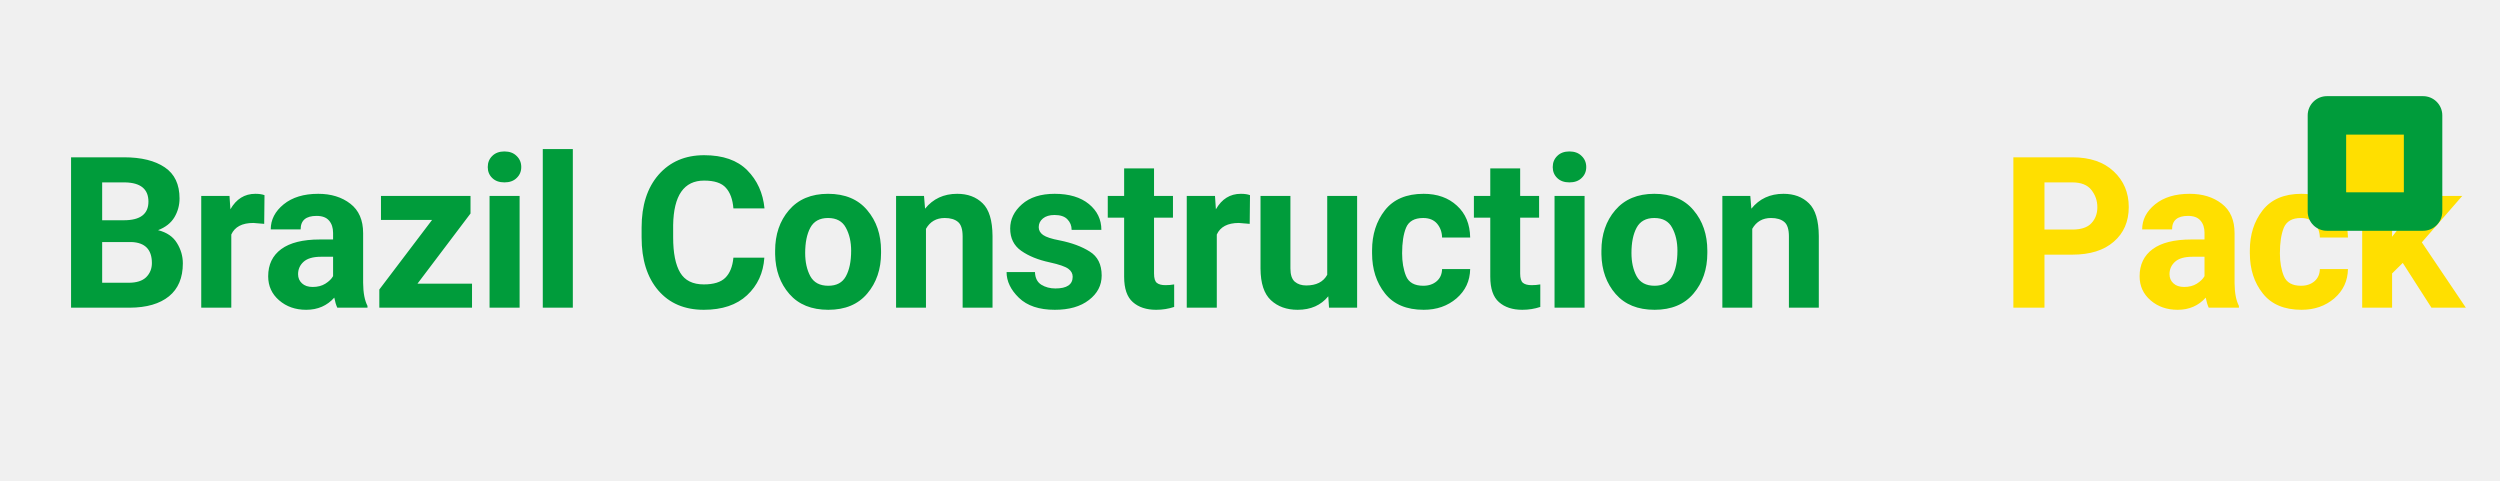
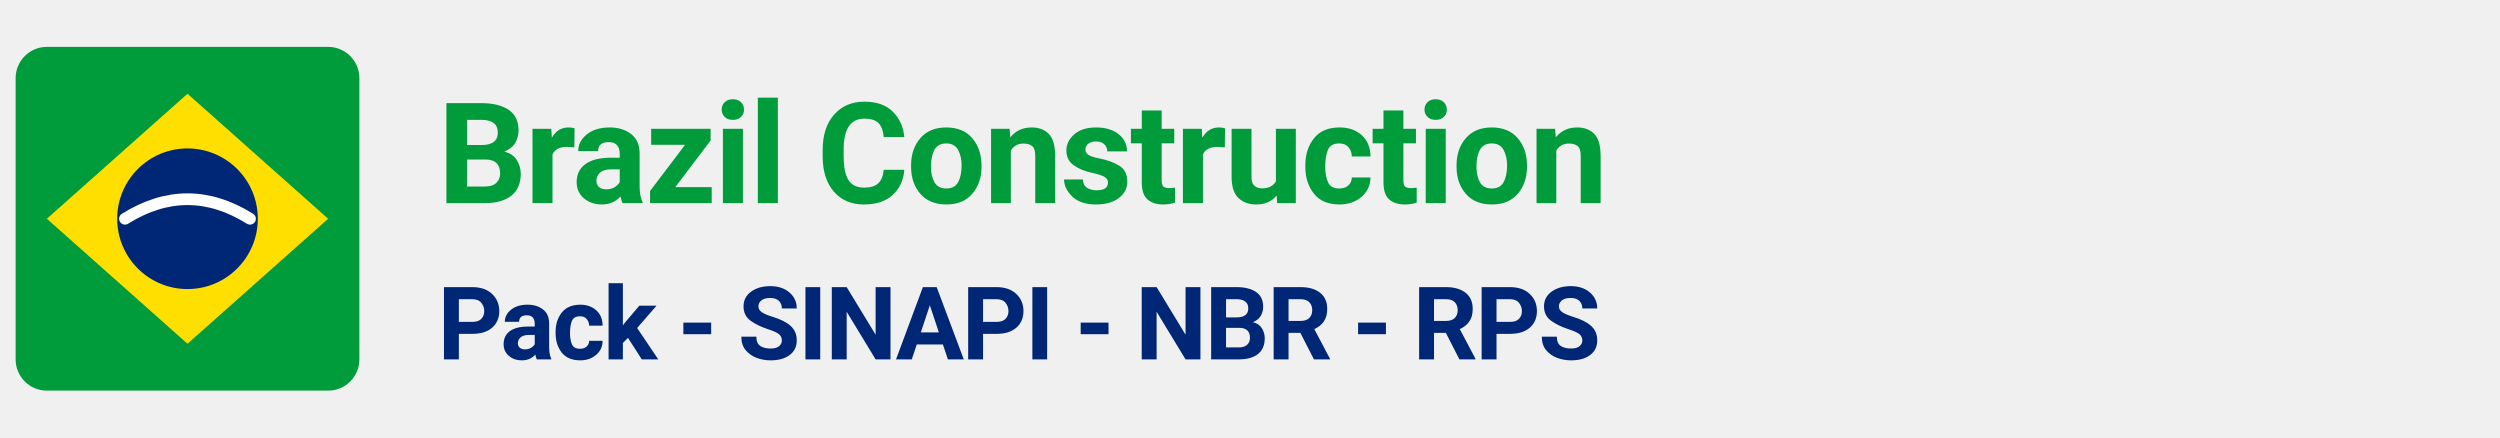
- <svg xmlns="http://www.w3.org/2000/svg" viewBox="0 0 260 50" width="260" height="50" role="img" aria-label="Brazil Construction Pack">
-   <g font-family="-apple-system, BlinkMacSystemFont, 'Segoe UI', Roboto, 'Helvetica Neue', Arial, sans-serif" font-weight="700" font-size="22" letter-spacing="-0.3">
-     <text x="6" y="32" fill="#009C3B">Brazil Construction</text>
-     <text x="208" y="32" fill="#FFDF00">Pack</text>
+ <svg xmlns="http://www.w3.org/2000/svg" viewBox="0 0 320 56" width="320" height="56" role="img" aria-label="Brazil Construction Pack">
+   <g>
+     <rect x="2" y="6" width="44" height="44" rx="4" fill="#009C3B" />
+     <polygon points="24,12 42,28 24,44 6,28" fill="#FFDF00" />
+     <circle cx="24" cy="28" r="9" fill="#002776" />
+     <path d="M 16 28 Q 24 23 32 28" stroke="#FFFFFF" stroke-width="1.5" fill="none" stroke-linecap="round" />
  </g>
-   <rect x="240" y="10" width="14" height="14" rx="2" fill="#009C3B" />
-   <rect x="244" y="14" width="6" height="6" fill="#FFDF00" />
+   <g font-family="-apple-system, BlinkMacSystemFont, 'Segoe UI', Roboto, 'Helvetica Neue', Arial, sans-serif" font-weight="700" letter-spacing="-0.3">
+     <text x="56" y="26" fill="#009C3B" font-size="18">Brazil Construction</text>
+     <text x="56" y="46" fill="#002776" font-size="13" font-weight="600">Pack - SINAPI - NBR - RPS</text>
+   </g>
</svg>
